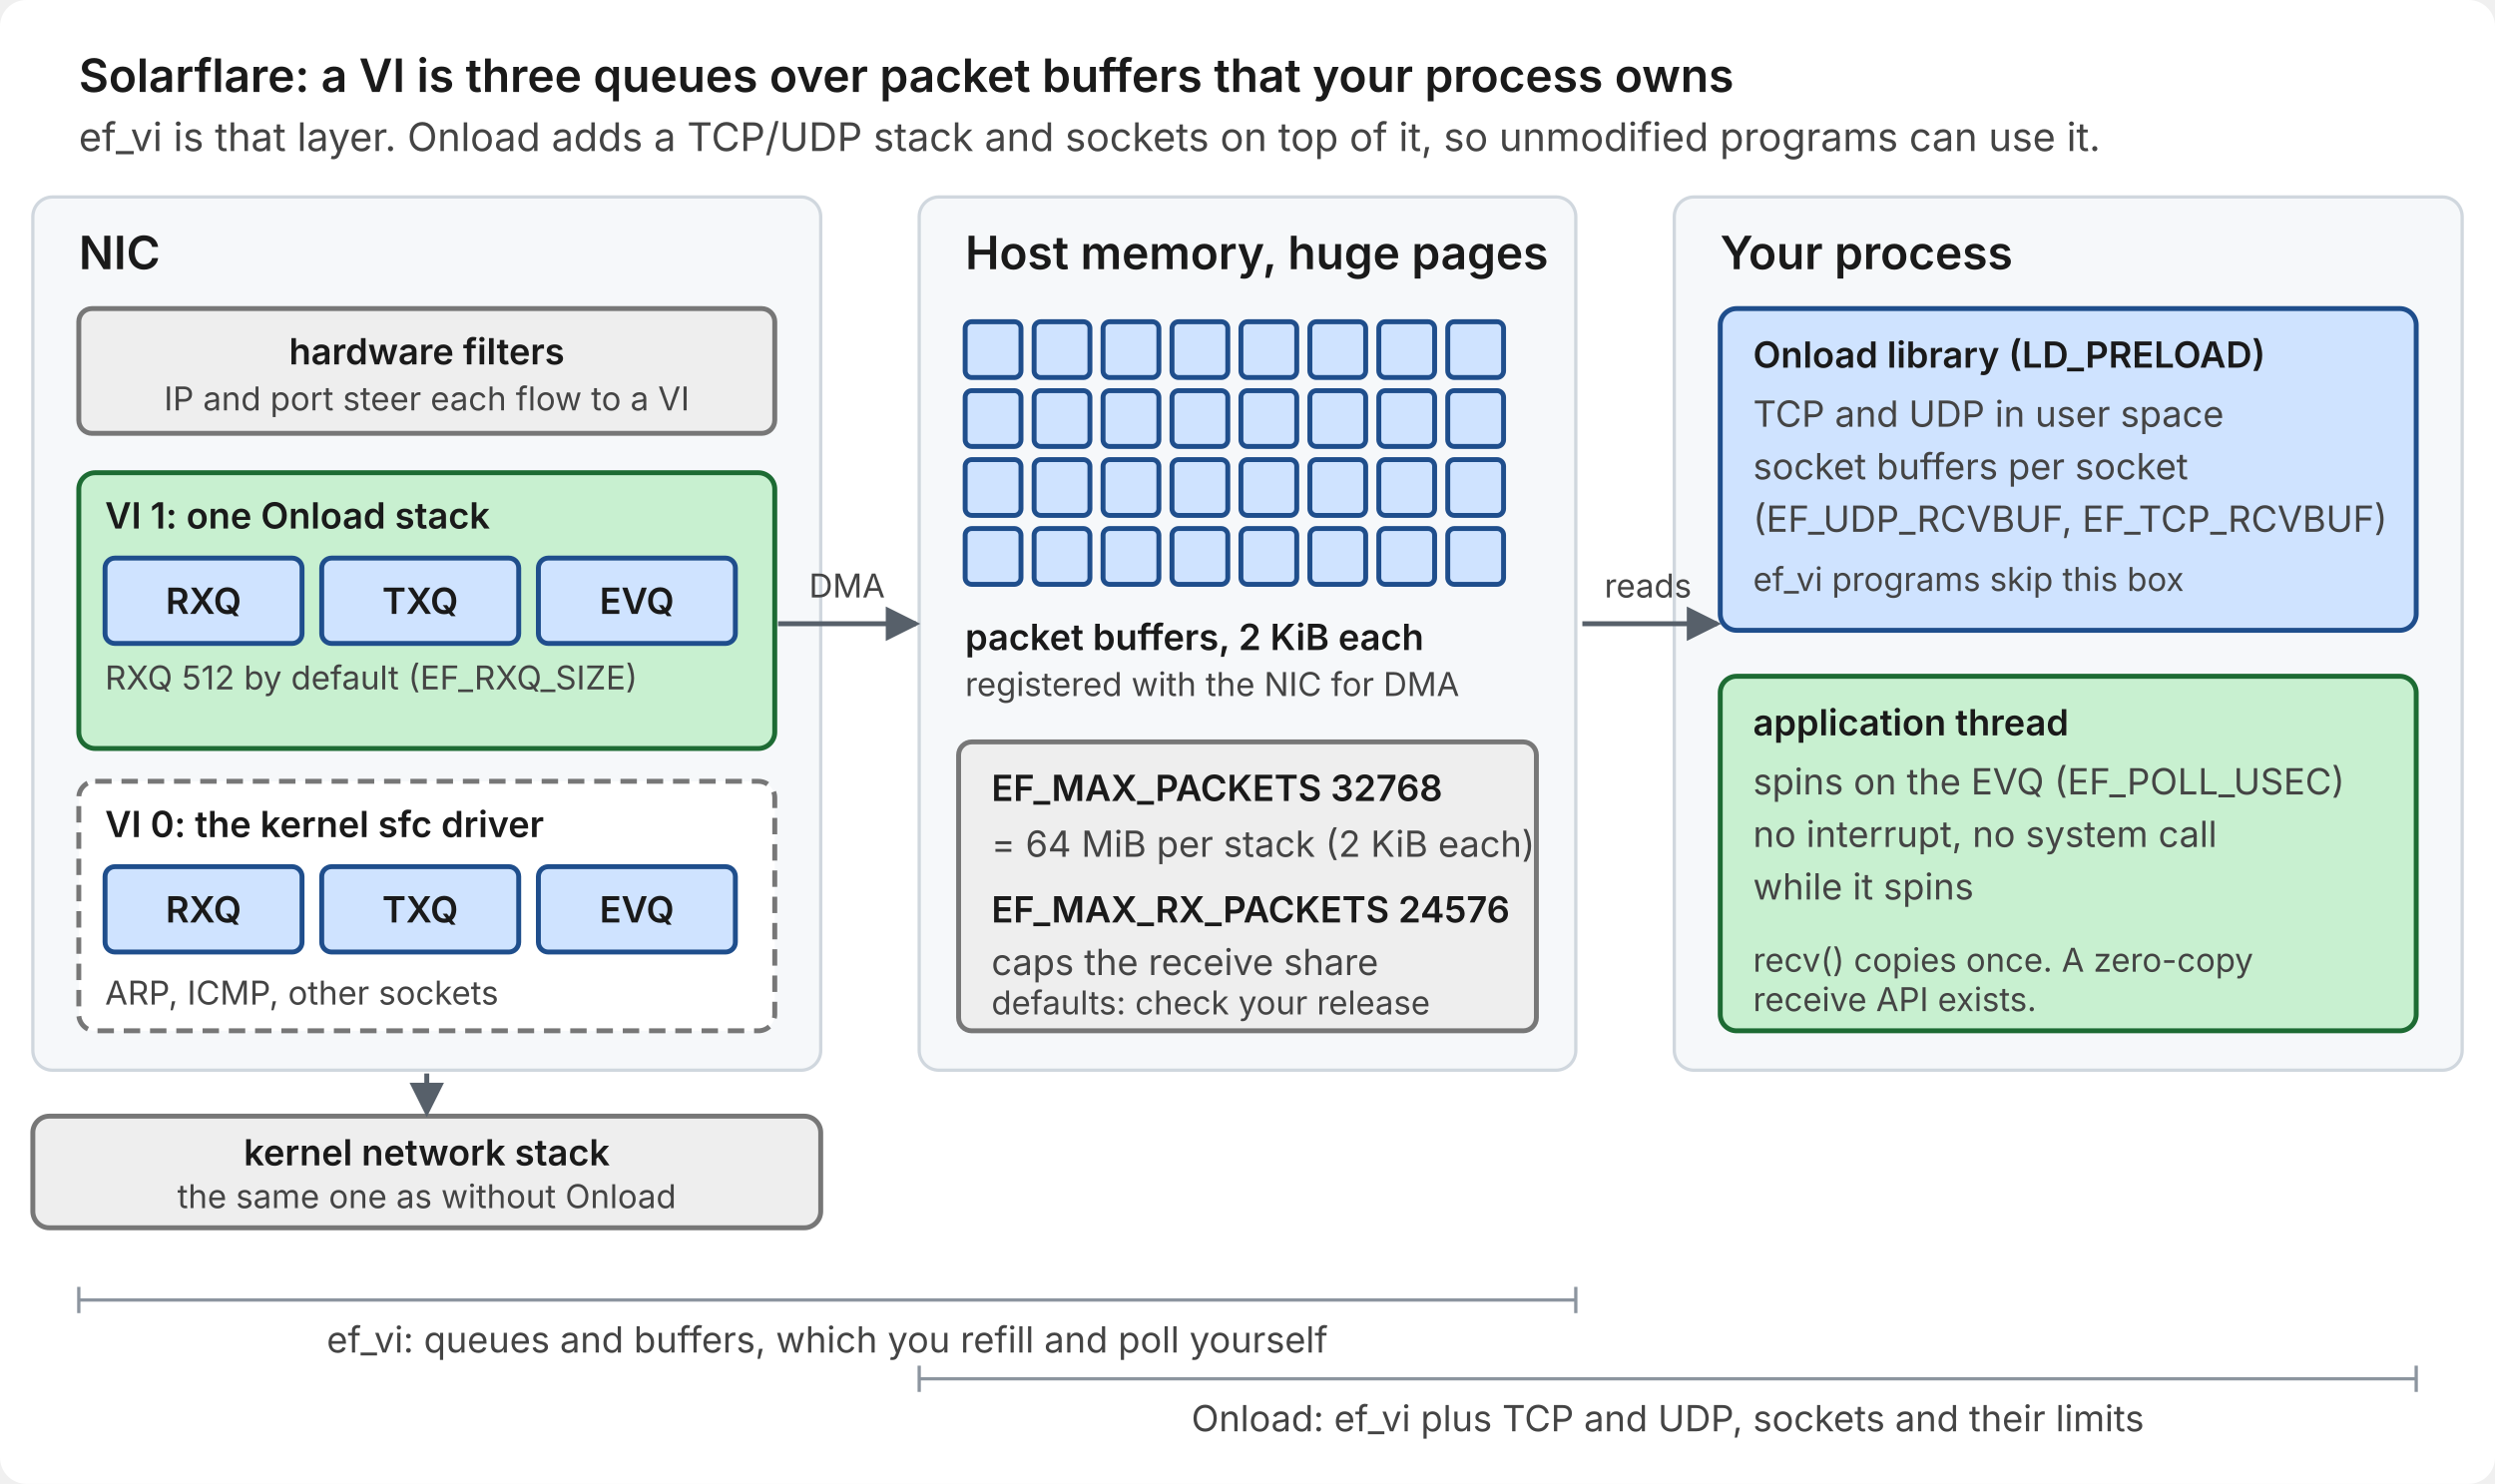
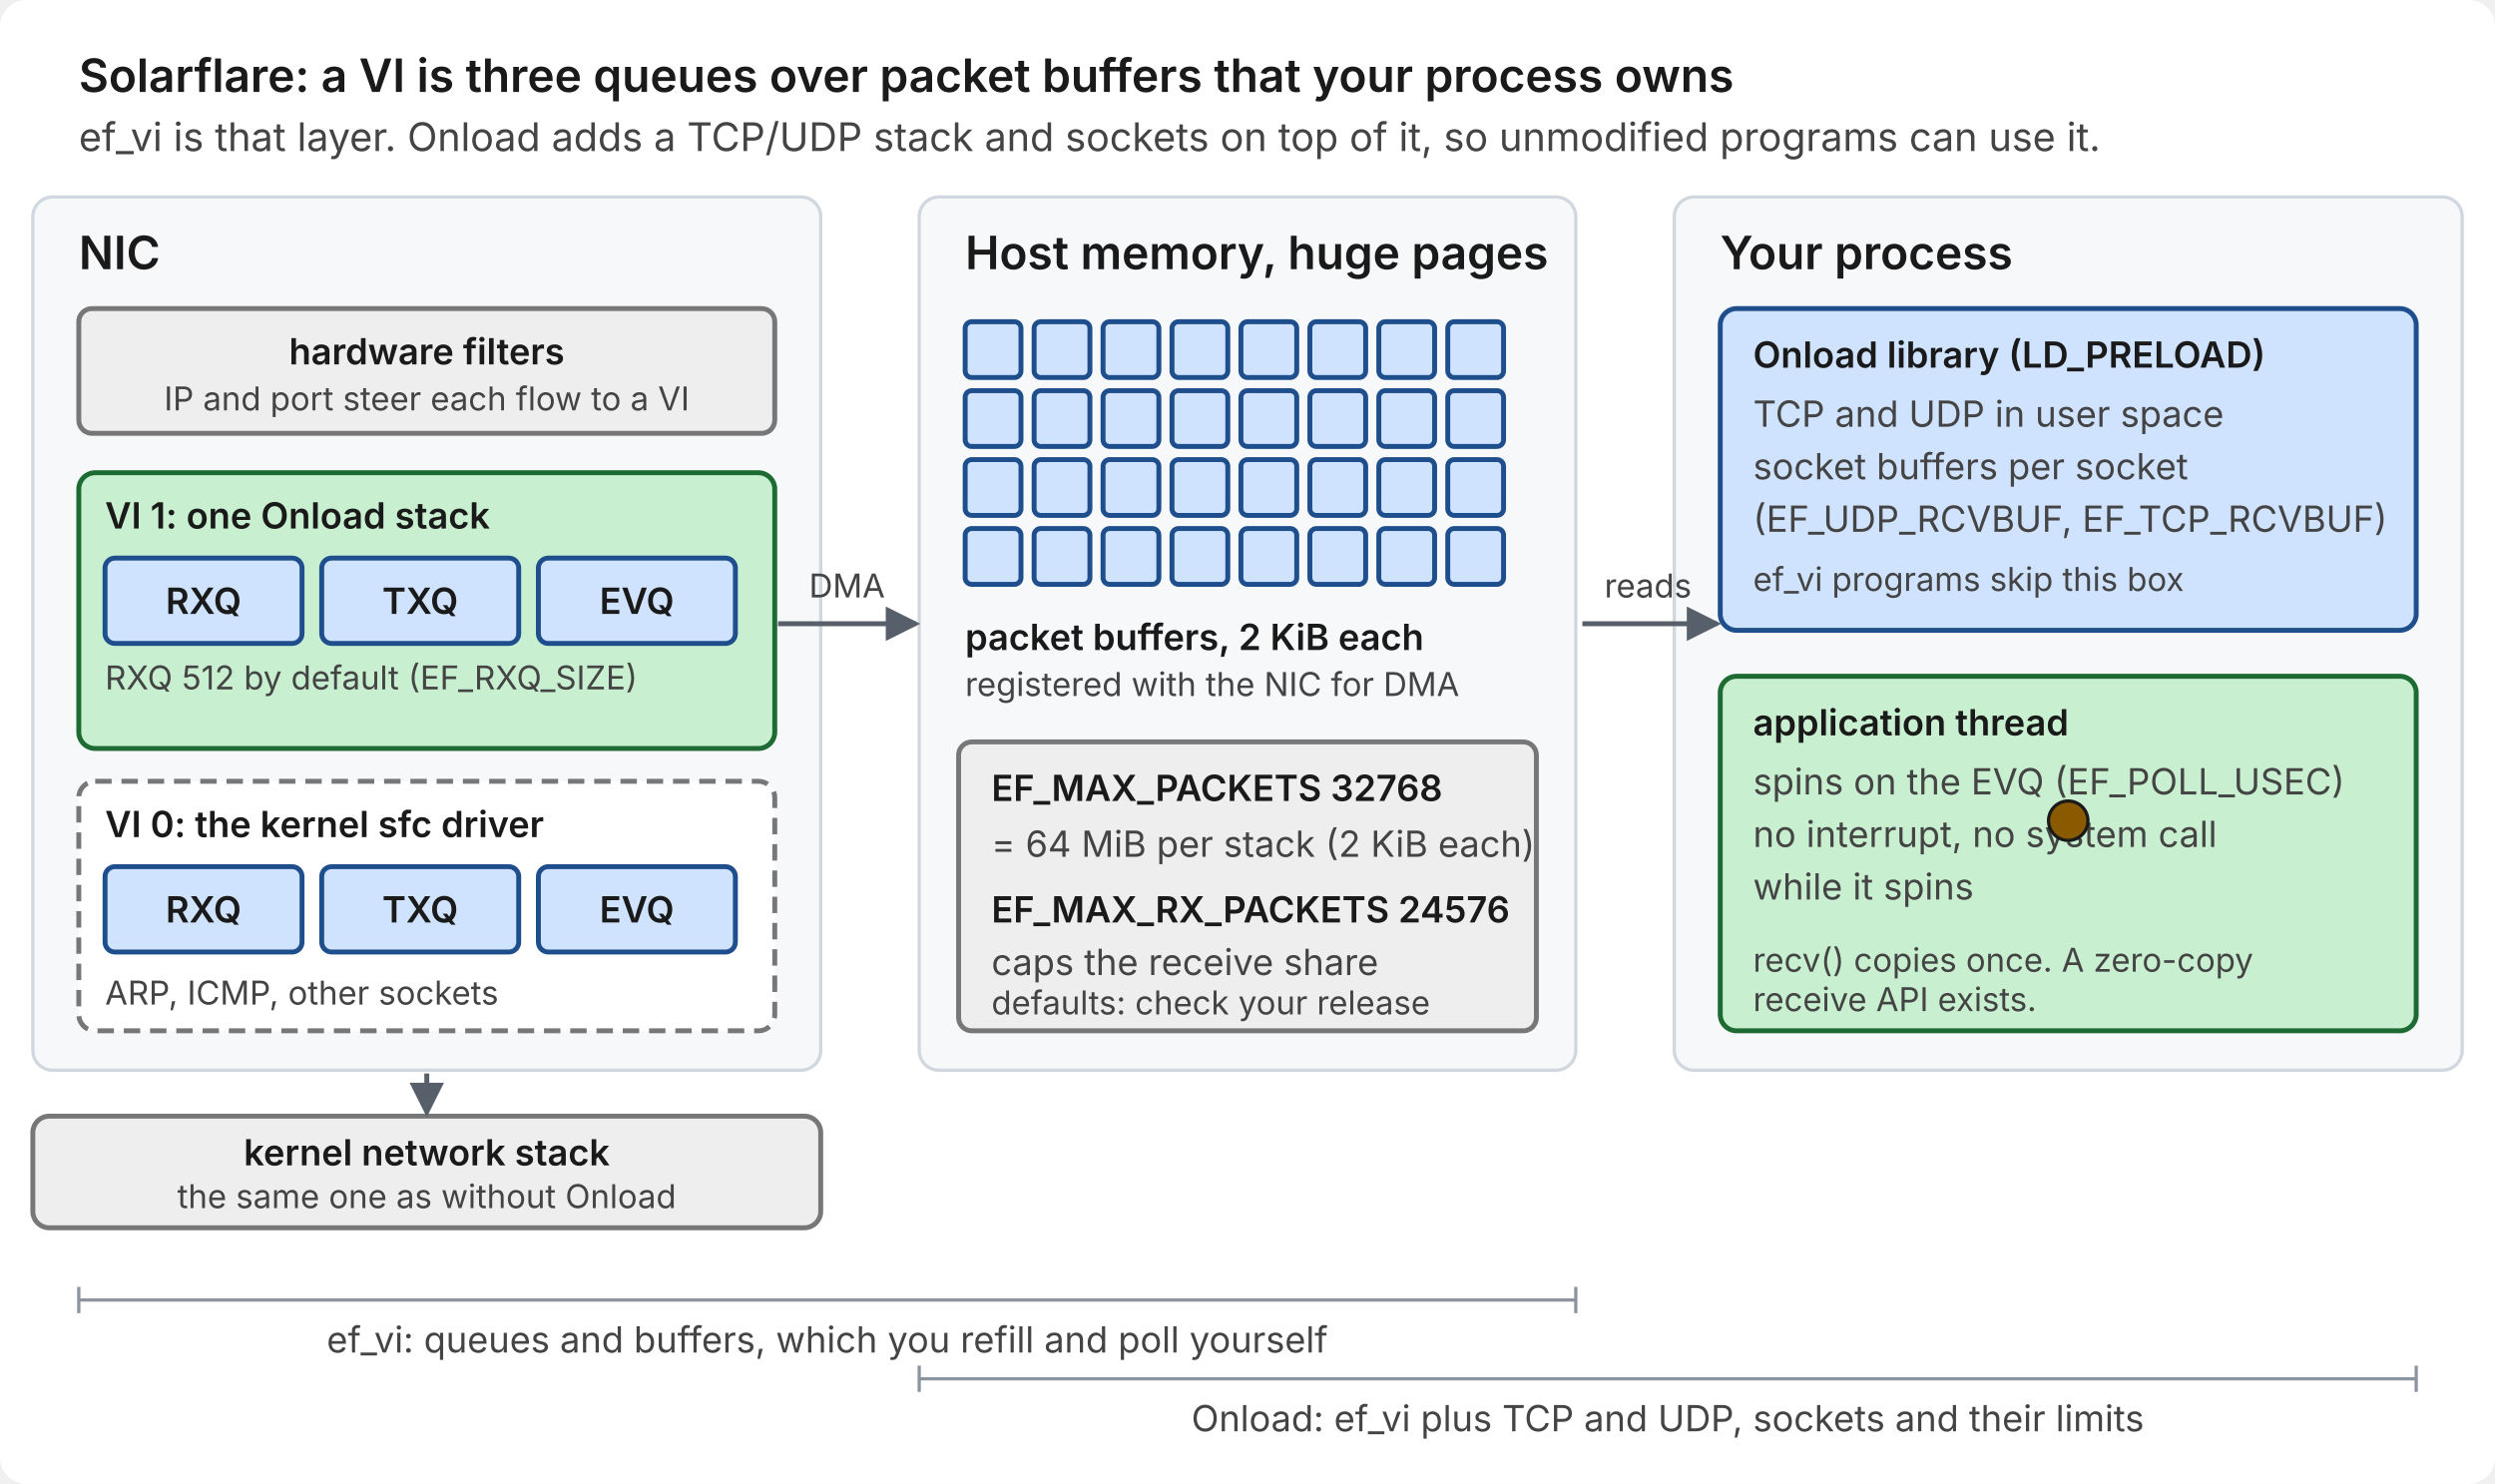
<svg xmlns="http://www.w3.org/2000/svg" viewBox="0 0 760 452" width="760" height="452" role="img" aria-labelledby="t d">
  <style>
  .bg { fill: #ffffff; }
  .lane { fill: #f6f8fa; stroke: #d0d7de; }
  .box { fill: #cfe3ff; stroke: #1f4e8c; stroke-width: 1.5; }
  .app { fill: #c8f0d0; stroke: #1d6b33; stroke-width: 1.5; }
  .wait { fill: #ffc9c9; stroke: #9b1c1c; stroke-width: 1.5; }
  .mut { fill: #eeeeee; stroke: #777777; stroke-width: 1.5; }
  .foc { fill: #ffd166; stroke: #8a5a00; stroke-width: 2; }
  .dash { fill: #ffffff; stroke: #777777; stroke-width: 1.5; stroke-dasharray: 5 3; }
  .cap { font: 600 14px system-ui, -apple-system, "Segoe UI", sans-serif; fill: #1a1a1a; }
  .lbl { font: 600 13px system-ui, -apple-system, "Segoe UI", sans-serif; fill: #1a1a1a; }
  .sub { font: 12px system-ui, -apple-system, "Segoe UI", sans-serif; fill: #444444; }
  .sm { font: 11px system-ui, -apple-system, "Segoe UI", sans-serif; fill: #444444; }
  .smb { font: 600 11px system-ui, -apple-system, "Segoe UI", sans-serif; fill: #1a1a1a; }
  .tiny { font: 10px system-ui, -apple-system, "Segoe UI", sans-serif; fill: #444444; }
  .mono { font: 10px ui-monospace, SFMono-Regular, Menlo, Consolas, monospace; fill: #1a1a1a; }
  .monob { font: 600 10px ui-monospace, SFMono-Regular, Menlo, Consolas, monospace; fill: #1a1a1a; }
  .axis { font: 11px system-ui, -apple-system, "Segoe UI", sans-serif; fill: #57606a; }
  .redt { font: 700 11px system-ui, -apple-system, "Segoe UI", sans-serif; fill: #9b1c1c; }
  .grnt { font: 700 11px system-ui, -apple-system, "Segoe UI", sans-serif; fill: #1d6b33; }
  .tick { stroke: #8c959f; stroke-width: 1; }
  .arrow { stroke: #57606a; stroke-width: 1.5; fill: none; marker-end: url(#ah); }
  .arrowr { stroke: #9b1c1c; stroke-width: 1.5; fill: none; marker-end: url(#ahr); }
+   .tk1 { fill: #8a5a00; stroke: #1a1a1a; stroke-width: 1; transform: translate(630px, 250px); animation: tk1 8s linear infinite; }
+   @keyframes tk1 { 0% { transform: translate(130px, 113px); } 5% { transform: translate(130px, 113px); } 13.29% { transform: translate(62px, 183px); } 19.29% { transform: translate(62px, 183px); } 34.18% { transform: translate(237px, 190px); } 37.83% { transform: translate(280px, 190px); } 45.21% { transform: translate(302px, 106px); } 55.21% { transform: translate(302px, 106px); } 72.09% { transform: translate(482px, 190px); } 75.57% { transform: translate(523px, 190px); } 86% { transform: translate(630px, 250px); } 100% { transform: translate(630px, 250px); } }
+   .pl2 { animation: pl2 8s linear infinite; }
+   @keyframes pl2 { 0%, 13.19% { fill: #cfe3ff; } 15.29% { fill: #3d7fd9; } 21.29%, 100% { fill: #cfe3ff; } }
+   .pl3 { animation: pl3 8s linear infinite; }
+   @keyframes pl3 { 0%, 45.11% { fill: #cfe3ff; } 47.21% { fill: #3d7fd9; } 57.21%, 100% { fill: #cfe3ff; } }
+   .pl4 { animation: pl4 8s linear infinite; }
+   @keyframes pl4 { 0%, 85.9% { fill: #c8f0d0; } 86%, 97% { fill: #8fe0a0; } 100% { fill: #c8f0d0; } }
  @media (prefers-color-scheme: dark) {
    svg &gt; * { filter: invert(0.88) hue-rotate(180deg); }
+   }
+   @media (prefers-reduced-motion: reduce) {
+     .tk1, .pl2, .pl3, .pl4 { animation: none; }
  }
</style>
  <defs>
    <marker id="ah" viewBox="0 0 8 8" refX="7" refY="4" markerWidth="7" markerHeight="7" orient="auto">
      <path d="M0 0 L8 4 L0 8 z" fill="#57606a" />
    </marker>
    <marker id="ahr" viewBox="0 0 8 8" refX="7" refY="4" markerWidth="7" markerHeight="7" orient="auto">
      <path d="M0 0 L8 4 L0 8 z" fill="#9b1c1c" />
    </marker>
  </defs>
  <rect class="bg" x="0" y="0" width="760" height="452" rx="8" />
  <text class="cap" x="24" y="28">Solarflare: a VI is three queues over packet buffers that your process owns</text>
  <text class="sub" x="24" y="46">ef_vi is that layer. Onload adds a TCP/UDP stack and sockets on top of it, so unmodified programs can use it.</text>
  <rect class="lane" x="10" y="60" width="240" height="266" rx="6" />
  <text class="cap" x="24" y="82">NIC</text>
  <rect class="mut" x="24" y="94" width="212" height="38" rx="4" />
  <text class="smb" x="130" y="111" text-anchor="middle">hardware filters</text>
  <text class="tiny" x="130" y="125" text-anchor="middle">IP and port steer each flow to a VI</text>
  <rect class="app" x="24" y="144" width="212" height="84" rx="5" />
  <text class="smb" x="32" y="161">VI 1: one Onload stack</text>
-   <rect class="box" x="32" y="170" width="60" height="26" rx="3" />
+   <rect class="box pl2" x="32" y="170" width="60" height="26" rx="3" />
  <text class="smb" x="62" y="187" text-anchor="middle">RXQ</text>
  <rect class="box" x="98" y="170" width="60" height="26" rx="3" />
  <text class="smb" x="128" y="187" text-anchor="middle">TXQ</text>
  <rect class="box" x="164" y="170" width="60" height="26" rx="3" />
  <text class="smb" x="194" y="187" text-anchor="middle">EVQ</text>
  <text class="tiny" x="32" y="210">RXQ 512 by default (EF_RXQ_SIZE)</text>
  <rect class="dash" x="24" y="238" width="212" height="76" rx="5" />
  <text class="smb" x="32" y="255">VI 0: the kernel sfc driver</text>
  <rect class="box" x="32" y="264" width="60" height="26" rx="3" />
  <text class="smb" x="62" y="281" text-anchor="middle">RXQ</text>
  <rect class="box" x="98" y="264" width="60" height="26" rx="3" />
  <text class="smb" x="128" y="281" text-anchor="middle">TXQ</text>
  <rect class="box" x="164" y="264" width="60" height="26" rx="3" />
  <text class="smb" x="194" y="281" text-anchor="middle">EVQ</text>
  <text class="tiny" x="32" y="306">ARP, ICMP, other sockets</text>
  <rect class="lane" x="280" y="60" width="200" height="266" rx="6" />
  <text class="cap" x="294" y="82">Host memory, huge pages</text>
-   <rect class="box" x="294" y="98" width="17" height="17" rx="2" />
+   <rect class="box pl3" x="294" y="98" width="17" height="17" rx="2" />
  <rect class="box" x="315" y="98" width="17" height="17" rx="2" />
  <rect class="box" x="336" y="98" width="17" height="17" rx="2" />
  <rect class="box" x="357" y="98" width="17" height="17" rx="2" />
  <rect class="box" x="378" y="98" width="17" height="17" rx="2" />
  <rect class="box" x="399" y="98" width="17" height="17" rx="2" />
  <rect class="box" x="420" y="98" width="17" height="17" rx="2" />
  <rect class="box" x="441" y="98" width="17" height="17" rx="2" />
  <rect class="box" x="294" y="119" width="17" height="17" rx="2" />
  <rect class="box" x="315" y="119" width="17" height="17" rx="2" />
  <rect class="box" x="336" y="119" width="17" height="17" rx="2" />
  <rect class="box" x="357" y="119" width="17" height="17" rx="2" />
  <rect class="box" x="378" y="119" width="17" height="17" rx="2" />
  <rect class="box" x="399" y="119" width="17" height="17" rx="2" />
  <rect class="box" x="420" y="119" width="17" height="17" rx="2" />
  <rect class="box" x="441" y="119" width="17" height="17" rx="2" />
  <rect class="box" x="294" y="140" width="17" height="17" rx="2" />
  <rect class="box" x="315" y="140" width="17" height="17" rx="2" />
  <rect class="box" x="336" y="140" width="17" height="17" rx="2" />
  <rect class="box" x="357" y="140" width="17" height="17" rx="2" />
  <rect class="box" x="378" y="140" width="17" height="17" rx="2" />
  <rect class="box" x="399" y="140" width="17" height="17" rx="2" />
  <rect class="box" x="420" y="140" width="17" height="17" rx="2" />
  <rect class="box" x="441" y="140" width="17" height="17" rx="2" />
  <rect class="box" x="294" y="161" width="17" height="17" rx="2" />
  <rect class="box" x="315" y="161" width="17" height="17" rx="2" />
  <rect class="box" x="336" y="161" width="17" height="17" rx="2" />
  <rect class="box" x="357" y="161" width="17" height="17" rx="2" />
  <rect class="box" x="378" y="161" width="17" height="17" rx="2" />
  <rect class="box" x="399" y="161" width="17" height="17" rx="2" />
  <rect class="box" x="420" y="161" width="17" height="17" rx="2" />
  <rect class="box" x="441" y="161" width="17" height="17" rx="2" />
  <text class="smb" x="294" y="198">packet buffers, 2 KiB each</text>
  <text class="tiny" x="294" y="212">registered with the NIC for DMA</text>
  <rect class="mut" x="292" y="226" width="176" height="88" rx="4" />
  <text class="smb" x="302" y="244">EF_MAX_PACKETS 32768</text>
  <text class="sm" x="302" y="261">= 64 MiB per stack (2 KiB each)</text>
  <text class="smb" x="302" y="281">EF_MAX_RX_PACKETS 24576</text>
  <text class="sm" x="302" y="297">caps the receive share</text>
  <text class="tiny" x="302" y="309">defaults: check your release</text>
  <path class="arrow" d="M237 190 L279 190" />
  <text class="tiny" x="258" y="182" text-anchor="middle">DMA</text>
  <rect class="lane" x="510" y="60" width="240" height="266" rx="6" />
  <text class="cap" x="524" y="82">Your process</text>
  <rect class="box" x="524" y="94" width="212" height="98" rx="5" />
  <text class="smb" x="534" y="112">Onload library (LD_PRELOAD)</text>
  <text class="sm" x="534" y="130">TCP and UDP in user space</text>
  <text class="sm" x="534" y="146">socket buffers per socket</text>
  <text class="sm" x="534" y="162">(EF_UDP_RCVBUF, EF_TCP_RCVBUF)</text>
  <text class="tiny" x="534" y="180">ef_vi programs skip this box</text>
-   <rect class="app" x="524" y="206" width="212" height="108" rx="5" />
+   <rect class="app pl4" x="524" y="206" width="212" height="108" rx="5" />
  <text class="smb" x="534" y="224">application thread</text>
  <text class="sm" x="534" y="242">spins on the EVQ (EF_POLL_USEC)</text>
  <text class="sm" x="534" y="258">no interrupt, no system call</text>
  <text class="sm" x="534" y="274">while it spins</text>
  <text class="tiny" x="534" y="296">recv() copies once. A zero-copy</text>
  <text class="tiny" x="534" y="308">receive API exists.</text>
  <path class="arrow" d="M482 190 L523 190" />
  <text class="tiny" x="502" y="182" text-anchor="middle">reads</text>
  <rect class="mut" x="10" y="340" width="240" height="34" rx="5" />
  <text class="smb" x="130" y="355" text-anchor="middle">kernel network stack</text>
  <text class="tiny" x="130" y="368" text-anchor="middle">the same one as without Onload</text>
  <path class="arrow" d="M130 327 L130 339" stroke-dasharray="4 3" />
  <line class="tick" x1="24" y1="396" x2="480" y2="396" />
  <line class="tick" x1="24" y1="392" x2="24" y2="400" />
  <line class="tick" x1="480" y1="392" x2="480" y2="400" />
  <text class="sm" x="252" y="412" text-anchor="middle">ef_vi: queues and buffers, which you refill and poll yourself</text>
  <line class="tick" x1="280" y1="420" x2="736" y2="420" />
  <line class="tick" x1="280" y1="416" x2="280" y2="424" />
  <line class="tick" x1="736" y1="416" x2="736" y2="424" />
  <text class="sm" x="508" y="436" text-anchor="middle">Onload: ef_vi plus TCP and UDP, sockets and their limits</text>
+   <circle class="tk1" cx="0" cy="0" r="6" />
</svg>
